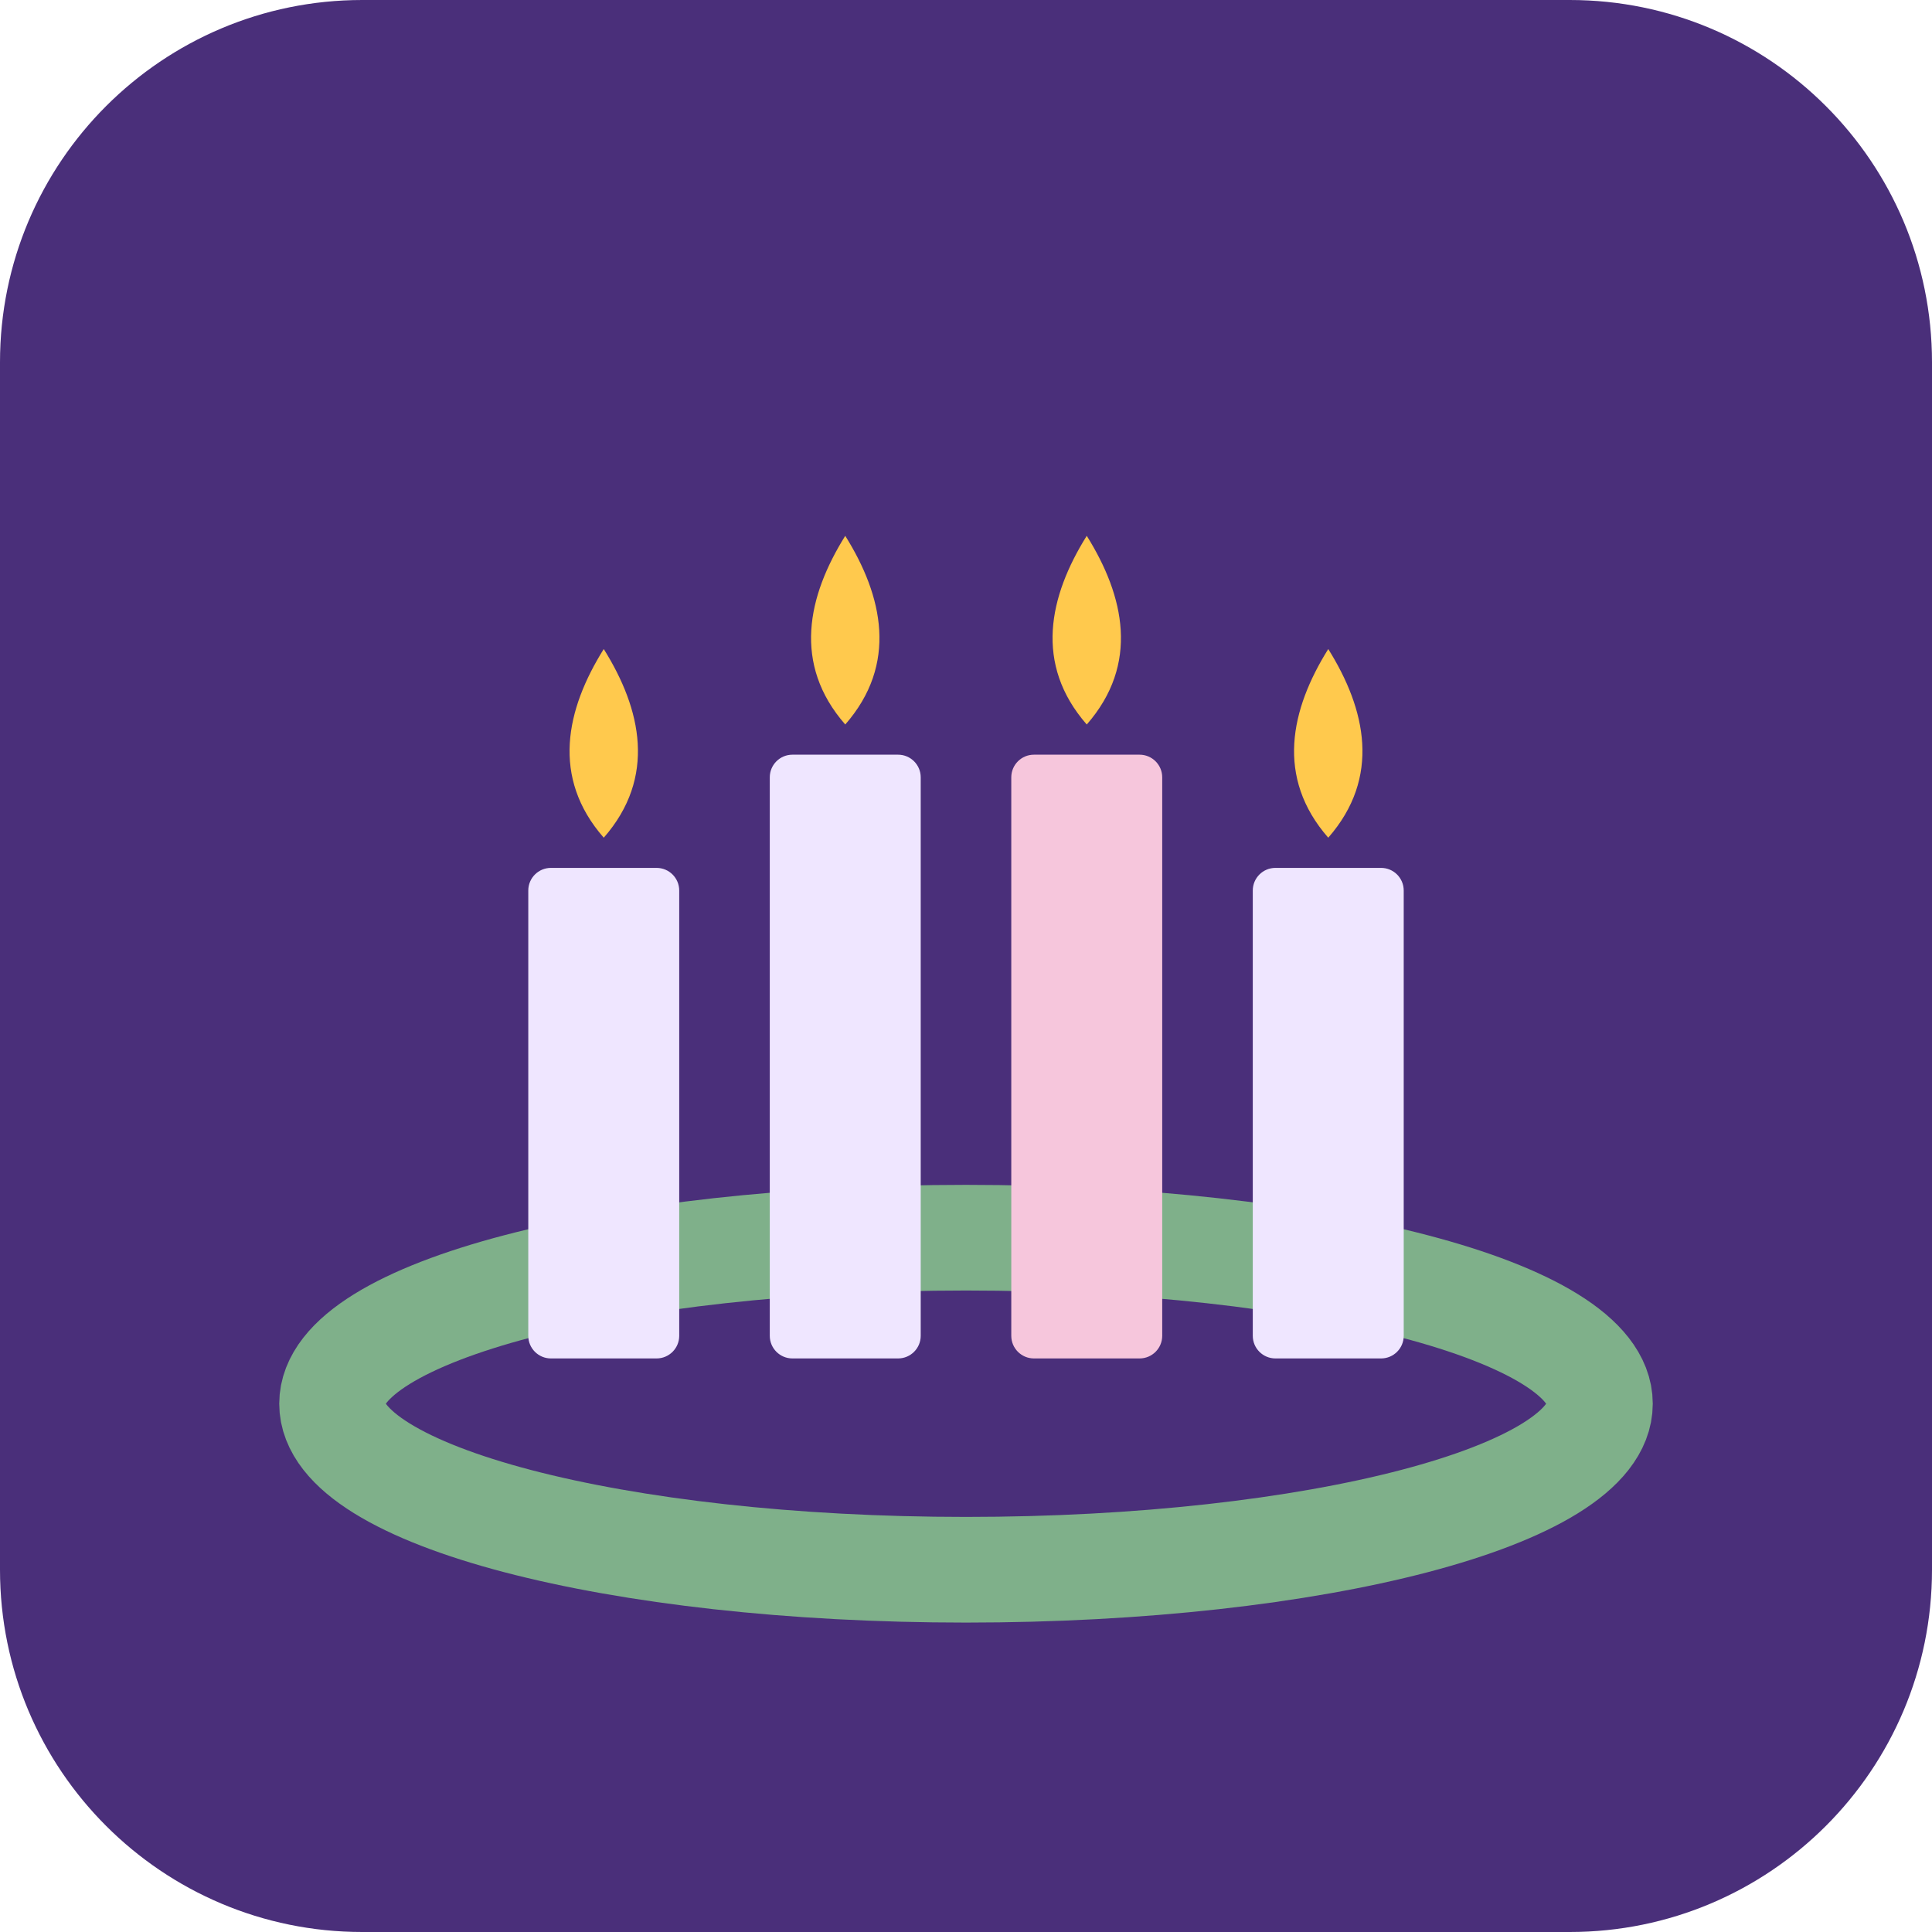
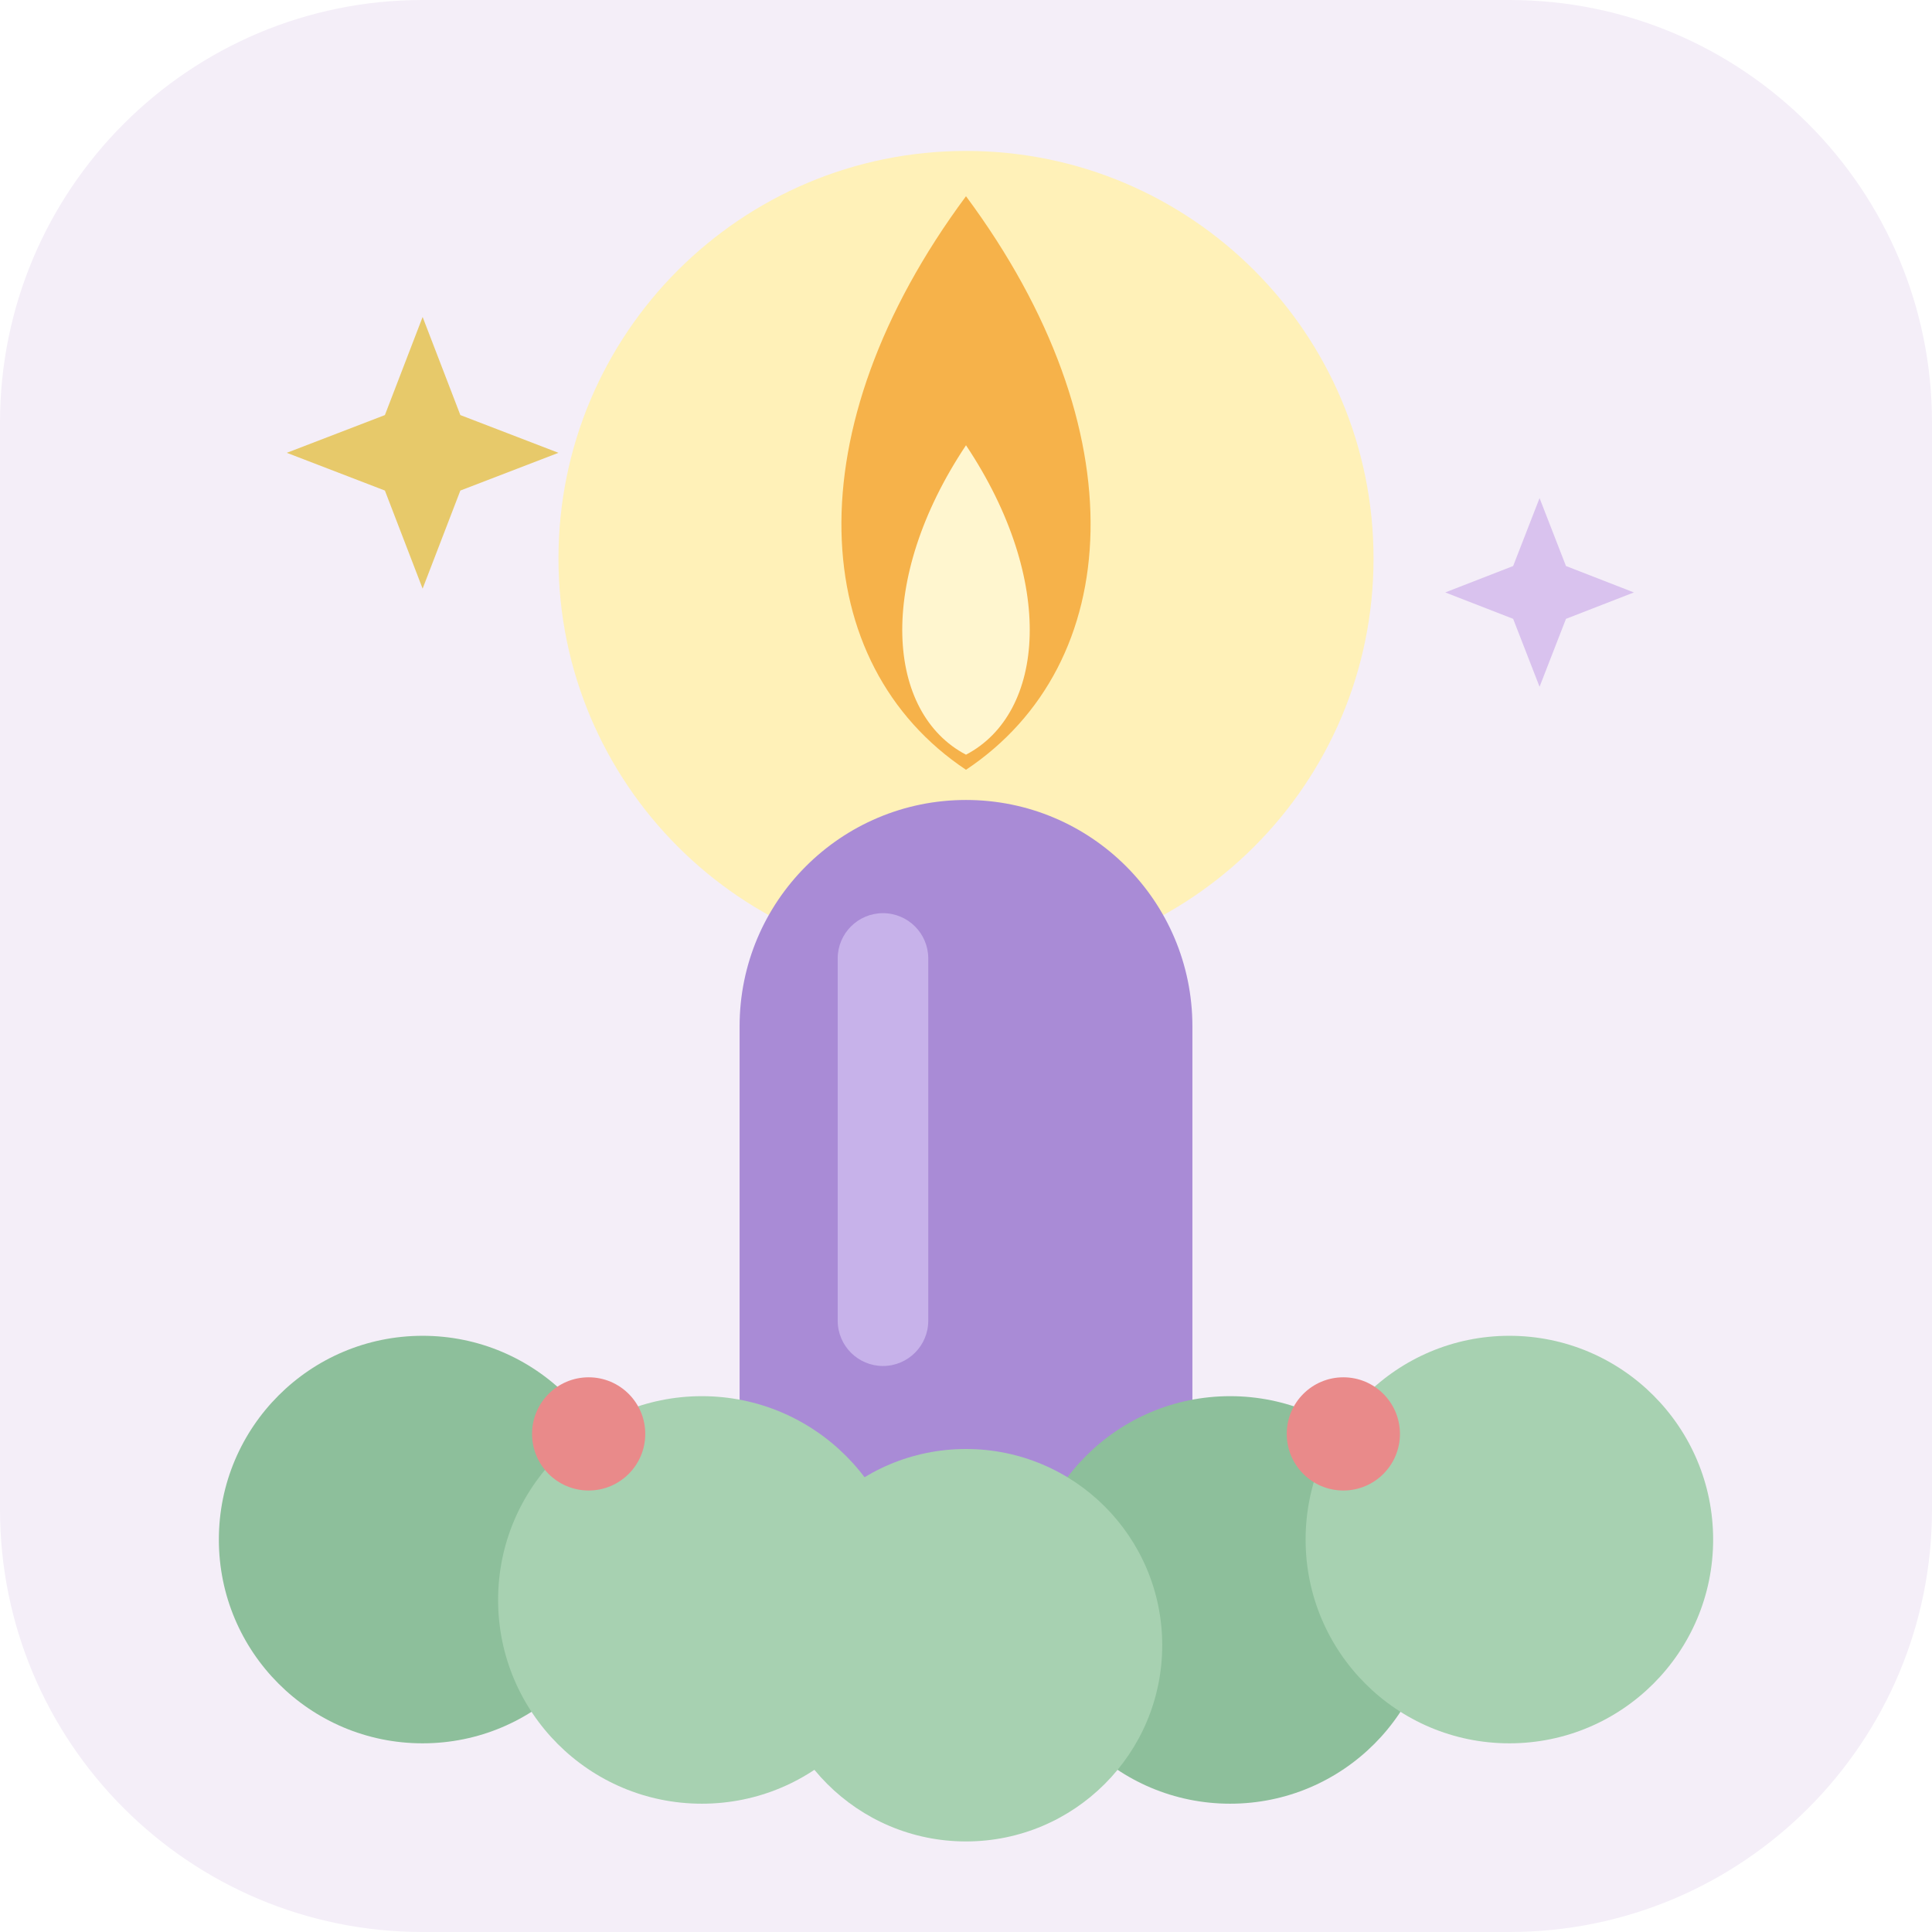
<svg xmlns="http://www.w3.org/2000/svg" viewBox="0 0 512 512">
-   <rect width="512" height="512" rx="96" fill="#4a2f7a" />
-   <ellipse cx="256" cy="372" rx="168" ry="44" fill="none" stroke="#7fb08a" stroke-width="28" />
-   <rect x="140" y="230" width="40" height="130" rx="6" fill="#efe6ff" />
-   <rect x="204" y="200" width="40" height="160" rx="6" fill="#efe6ff" />
-   <rect x="268" y="200" width="40" height="160" rx="6" fill="#f6c6dc" />
-   <rect x="332" y="230" width="40" height="130" rx="6" fill="#efe6ff" />
-   <path d="M160 222c-14-16-10-34 0-50 10 16 14 34 0 50z" fill="#ffc94d" />
-   <path d="M224 192c-14-16-10-34 0-50 10 16 14 34 0 50z" fill="#ffc94d" />
-   <path d="M288 192c-14-16-10-34 0-50 10 16 14 34 0 50z" fill="#ffc94d" />
-   <path d="M352 222c-14-16-10-34 0-50 10 16 14 34 0 50z" fill="#ffc94d" />
+   <rect width="512" height="512" rx="112" fill="#f4eef8" />
+   <path d="M112 84l10 26 26 10-26 10-10 26-10-26-26-10 26-10z" fill="#e7c96a" />
+   <path d="M408 132l7 18 18 7-18 7-7 18-7-18-18-7 18-7z" fill="#d9c2ee" />
+   <circle cx="256" cy="148" r="108" fill="#fff1b8" />
+   <path d="M256 52C302 114 298 176 256 204C214 176 210 114 256 52Z" fill="#f6b24a" />
+   <path d="M256 118C280 154 277 189 256 200C235 189 232 154 256 118Z" fill="#fff6cf" />
+   <rect x="196" y="212" width="120" height="220" rx="60" fill="#a98bd6" />
+   <rect x="222" y="242" width="24" height="120" rx="12" fill="#c7b2ea" />
+   <circle cx="112" cy="408" r="54" fill="#8dbf9b" />
+   <circle cx="186" cy="424" r="54" fill="#a7d1b1" />
+   <circle cx="326" cy="424" r="54" fill="#8dbf9b" />
+   <circle cx="400" cy="408" r="54" fill="#a7d1b1" />
+   <circle cx="256" cy="436" r="52" fill="#a7d1b1" />
+   <circle cx="156" cy="380" r="15" fill="#e98a8a" />
+   <circle cx="356" cy="380" r="15" fill="#e98a8a" />
</svg>
